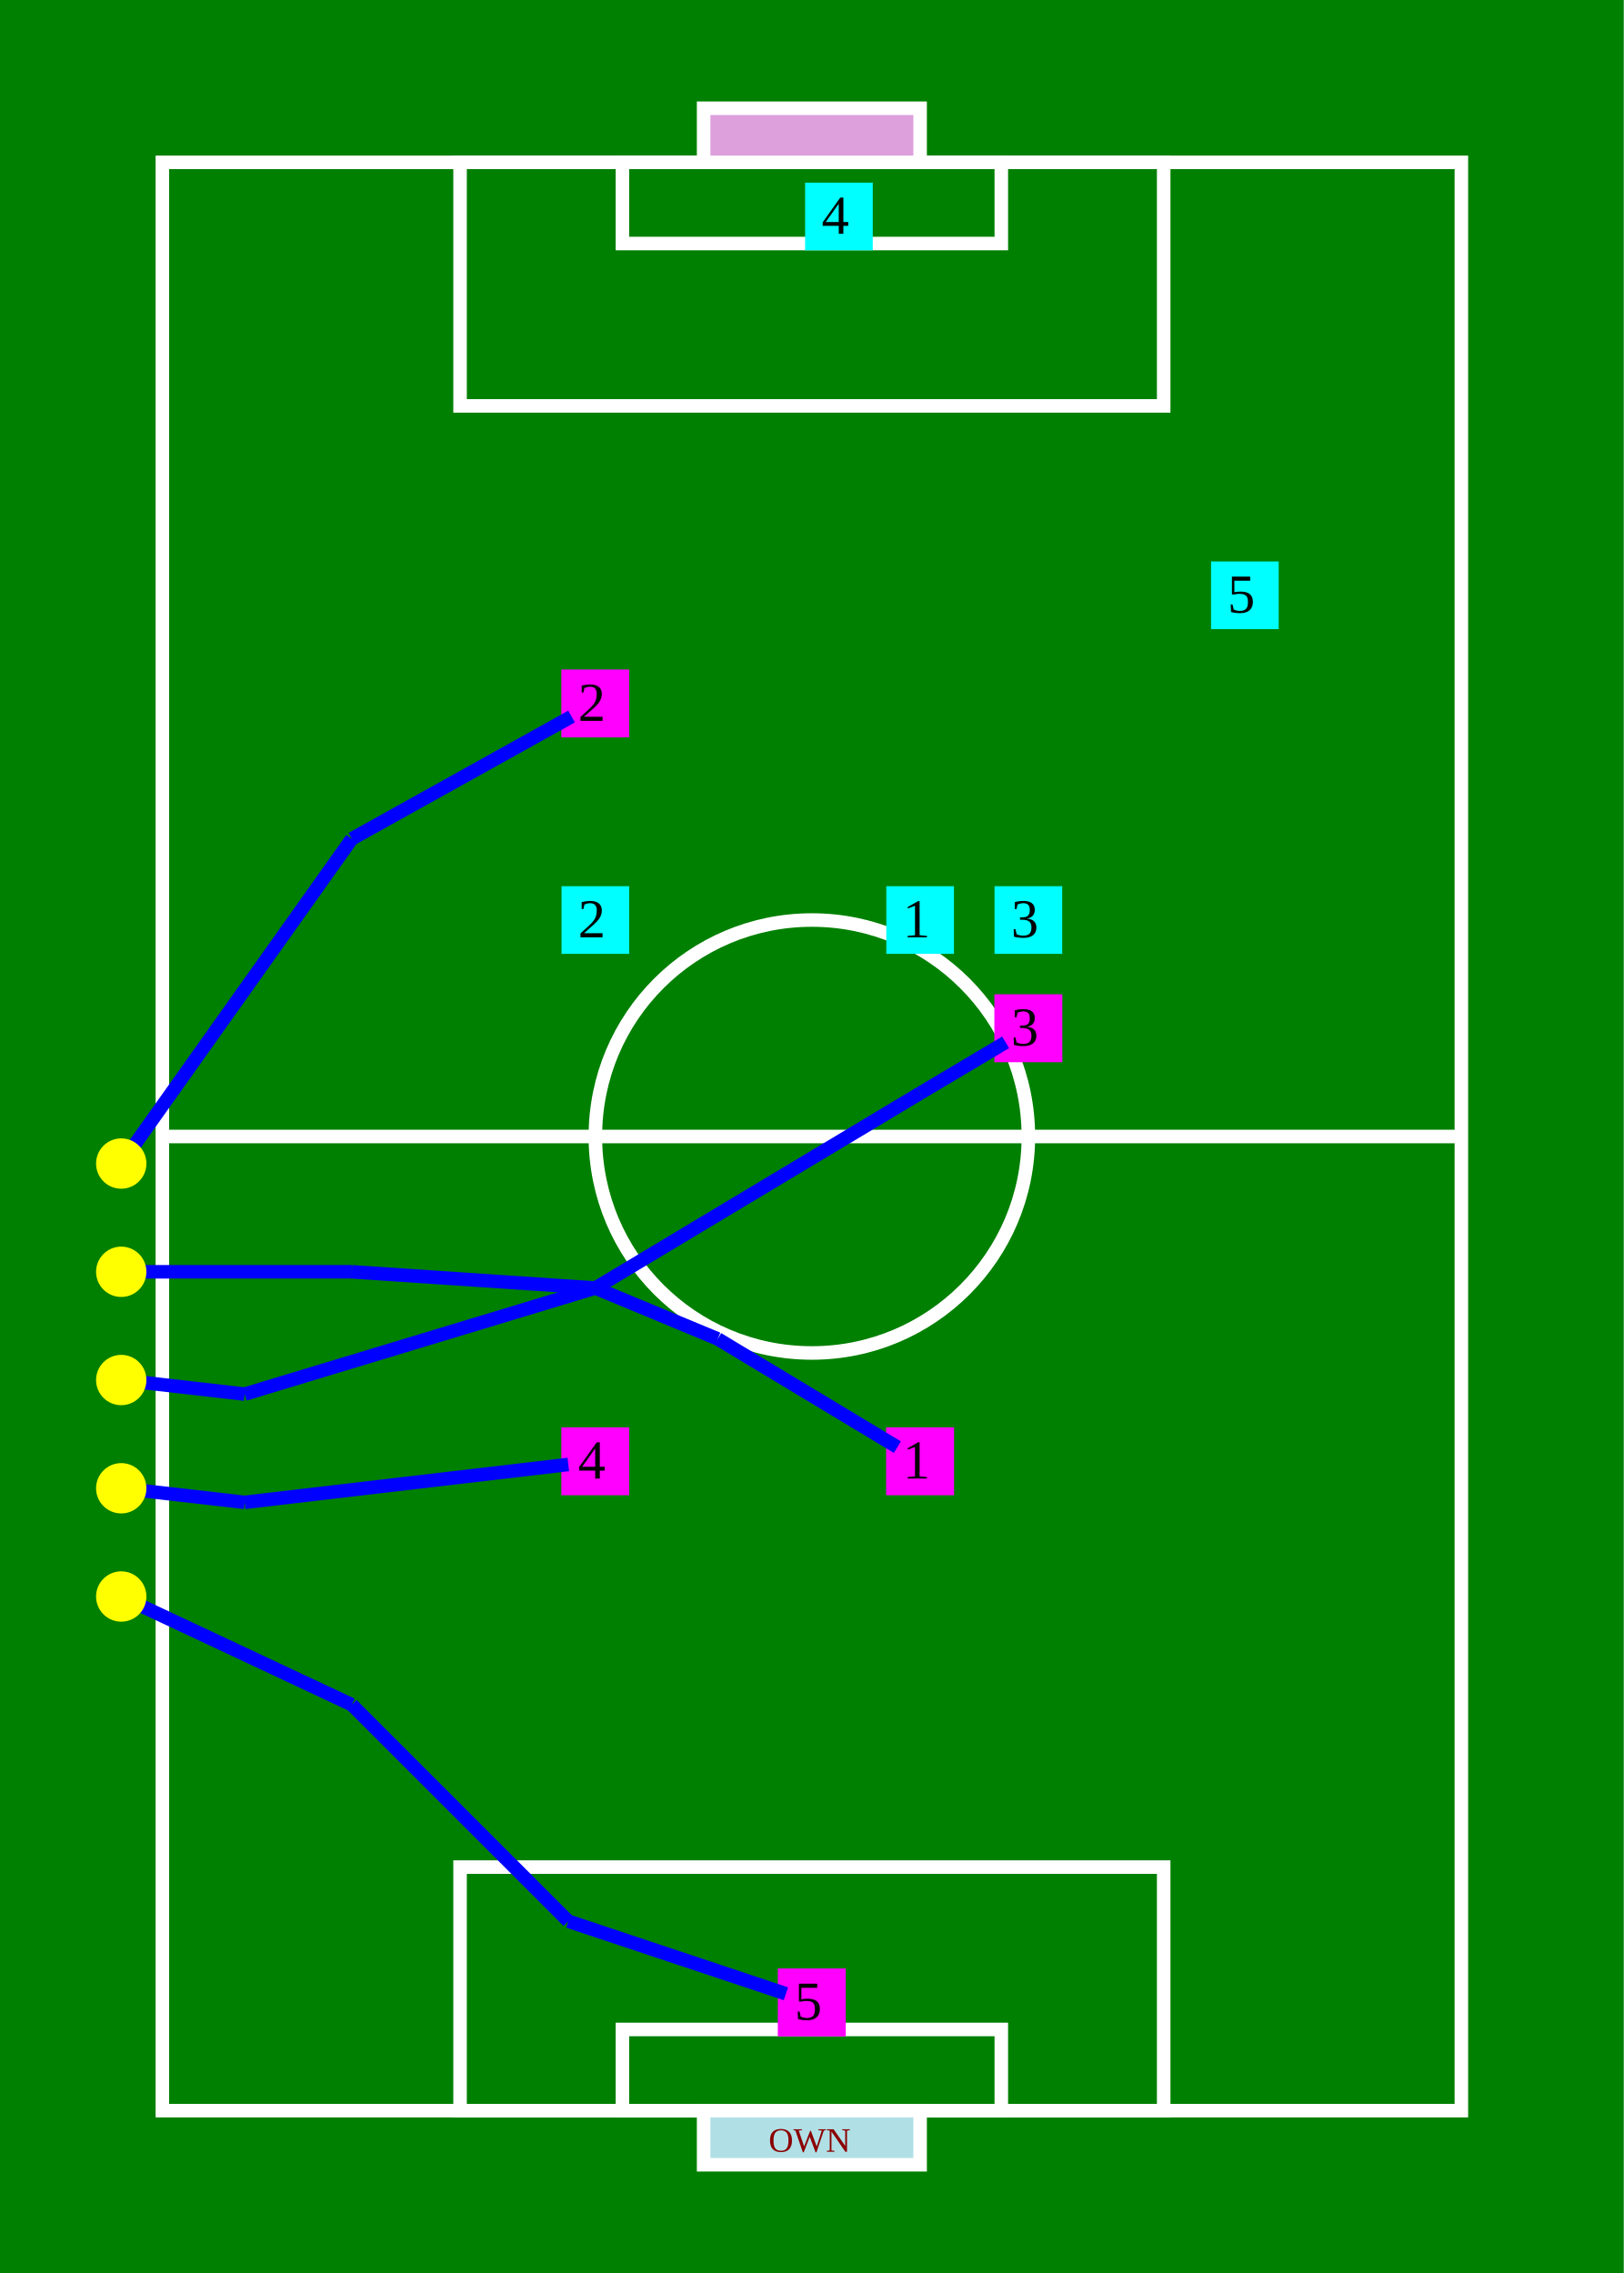
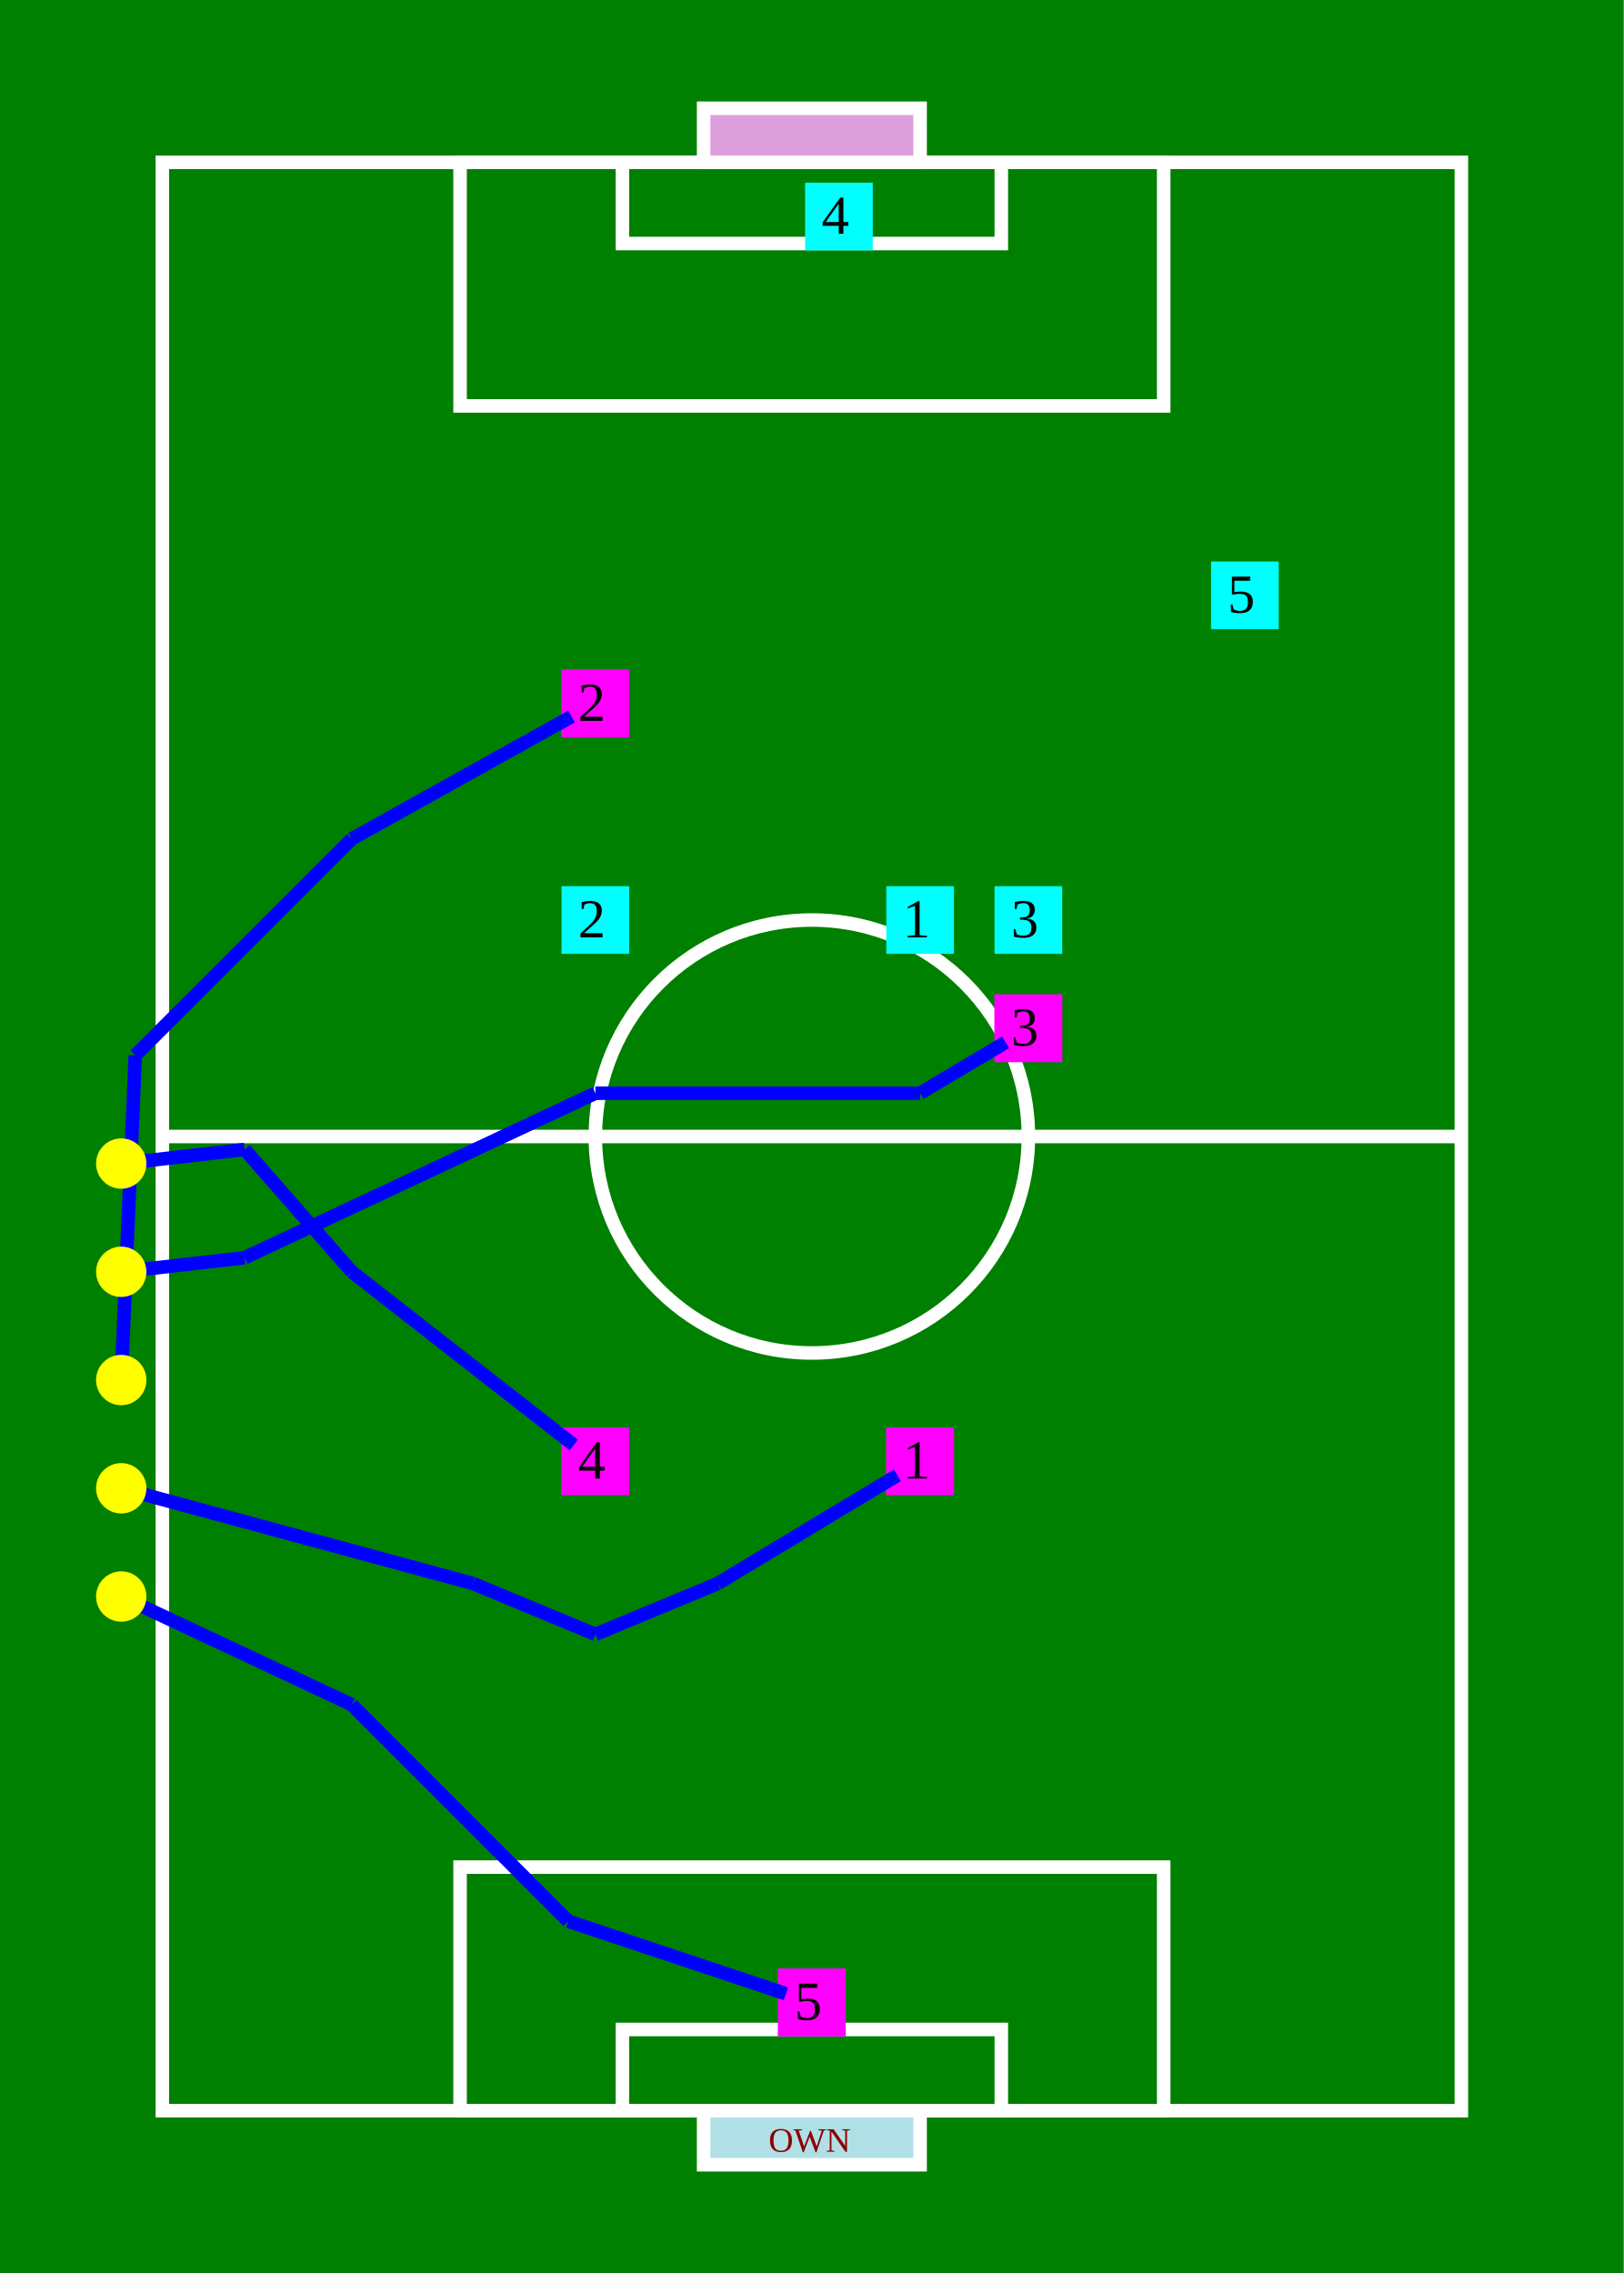
<svg xmlns="http://www.w3.org/2000/svg" width="15.00cm" height="21.00cm" version="1.1">
  <rect x="0cm" y="0cm" width="15.00cm" height="21.00cm" fill="green" stroke-width="0.02cm" />
  <rect x="1.50cm" y="1.50cm" width="12.00cm" height="18.00cm" fill="none" stroke="white" stroke-width="0.125cm" />
  <line x1="1.50cm" y1="10.50cm" x2="13.50cm" y2="10.50cm" stroke-width="0.125cm" stroke="white" />
  <circle cx="7.50cm" cy="10.50cm" r="2.00cm" fill="none" stroke="white" stroke-width="0.125cm" />
  <rect x="4.25cm" y="1.50cm" width="6.50cm" height="2.25cm" fill="green" stroke="white" stroke-width="0.125cm" />
  <rect x="4.25cm" y="17.25cm" width="6.50cm" height="2.25cm" fill="green" stroke="white" stroke-width="0.125cm" />
  <rect x="5.75cm" y="1.50cm" width="3.50cm" height="0.75cm" fill="green" stroke="white" stroke-width="0.125cm" />
  <rect x="5.75cm" y="18.75cm" width="3.50cm" height="0.75cm" fill="green" stroke="white" stroke-width="0.125cm" />
  <rect x="6.50cm" y="1.00cm" width="2.00cm" height="0.50cm" fill="plum" stroke="white" stroke-width="0.125cm" />
  <rect x="6.50cm" y="19.50cm" width="2.00cm" height="0.50cm" fill="powderblue" stroke="white" stroke-width="0.125cm" />
  <text x="7.10cm" y="19.88cm" fill="darkred">OWN</text>
  <rect x="8.25cm" y="8.25cm" width="0.50cm" height="0.50cm" fill="cyan" stroke="cyan" stroke-width="0.125cm" />
  <text x="8.34cm" y="8.66cm" font-size="large" font-weight-absolute="bold" fill="black">1</text>
  <rect x="5.25cm" y="8.25cm" width="0.50cm" height="0.50cm" fill="cyan" stroke="cyan" stroke-width="0.125cm" />
  <text x="5.34cm" y="8.66cm" font-size="large" font-weight-absolute="bold" fill="black">2</text>
  <rect x="9.25cm" y="8.25cm" width="0.50cm" height="0.50cm" fill="cyan" stroke="cyan" stroke-width="0.125cm" />
  <text x="9.34cm" y="8.66cm" font-size="large" font-weight-absolute="bold" fill="black">3</text>
  <rect x="7.50cm" y="1.75cm" width="0.50cm" height="0.50cm" fill="cyan" stroke="cyan" stroke-width="0.125cm" />
  <text x="7.59cm" y="2.16cm" font-size="large" font-weight-absolute="bold" fill="black">4</text>
  <rect x="11.25cm" y="5.25cm" width="0.50cm" height="0.50cm" fill="cyan" stroke="cyan" stroke-width="0.125cm" />
  <text x="11.34cm" y="5.66cm" font-size="large" font-weight-absolute="bold" fill="black">5</text>
  <rect x="8.25cm" y="13.25cm" width="0.50cm" height="0.50cm" fill="magenta" stroke="magenta" stroke-width="0.125cm" />
  <rect x="5.25cm" y="6.25cm" width="0.50cm" height="0.50cm" fill="magenta" stroke="magenta" stroke-width="0.125cm" />
  <rect x="9.25cm" y="9.25cm" width="0.50cm" height="0.50cm" fill="magenta" stroke="magenta" stroke-width="0.125cm" />
  <rect x="5.25cm" y="13.25cm" width="0.50cm" height="0.50cm" fill="magenta" stroke="magenta" stroke-width="0.125cm" />
  <rect x="7.25cm" y="18.25cm" width="0.50cm" height="0.50cm" fill="magenta" stroke="magenta" stroke-width="0.125cm" />
  <rect x="8.25cm" y="13.25cm" width="0.50cm" height="0.50cm" fill="magenta" stroke="magenta" stroke-width="0.125cm" />
-   <line x1="8.29cm" y1="13.37cm" x2="6.63cm" y2="12.37cm" stroke-width="0.125cm" stroke="blue" />
-   <line x1="6.63cm" y1="12.37cm" x2="5.50cm" y2="11.90cm" stroke-width="0.125cm" stroke="blue" />
-   <line x1="5.50cm" y1="11.90cm" x2="3.25cm" y2="11.75cm" stroke-width="0.125cm" stroke="blue" />
-   <line x1="3.25cm" y1="11.75cm" x2="1.12cm" y2="11.75cm" stroke-width="0.125cm" stroke="blue" />
-   <circle cx="1.12cm" cy="11.75cm" r="0.17cm" fill="yellow" stroke="yellow" stroke-width="0.125cm" />
+   <line x1="8.29cm" y1="13.63cm" x2="6.63cm" y2="14.63cm" stroke-width="0.125cm" stroke="blue" />
+   <line x1="6.63cm" y1="14.63cm" x2="5.50cm" y2="15.10cm" stroke-width="0.125cm" stroke="blue" />
+   <line x1="5.50cm" y1="15.10cm" x2="4.37cm" y2="14.63cm" stroke-width="0.125cm" stroke="blue" />
+   <line x1="4.37cm" y1="14.63cm" x2="1.12cm" y2="13.75cm" stroke-width="0.125cm" stroke="blue" />
+   <circle cx="1.12cm" cy="13.75cm" r="0.17cm" fill="yellow" stroke="yellow" stroke-width="0.125cm" />
  <rect x="5.25cm" y="6.25cm" width="0.50cm" height="0.50cm" fill="magenta" stroke="magenta" stroke-width="0.125cm" />
  <line x1="5.28cm" y1="6.62cm" x2="3.25cm" y2="7.75cm" stroke-width="0.125cm" stroke="blue" />
-   <line x1="3.25cm" y1="7.75cm" x2="1.12cm" y2="10.75cm" stroke-width="0.125cm" stroke="blue" />
-   <circle cx="1.12cm" cy="10.75cm" r="0.17cm" fill="yellow" stroke="yellow" stroke-width="0.125cm" />
+   <line x1="3.25cm" y1="7.75cm" x2="1.25cm" y2="9.75cm" stroke-width="0.125cm" stroke="blue" />
+   <line x1="1.25cm" y1="9.75cm" x2="1.12cm" y2="12.75cm" stroke-width="0.125cm" stroke="blue" />
+   <circle cx="1.12cm" cy="12.75cm" r="0.17cm" fill="yellow" stroke="yellow" stroke-width="0.125cm" />
  <rect x="9.25cm" y="9.25cm" width="0.50cm" height="0.50cm" fill="magenta" stroke="magenta" stroke-width="0.125cm" />
  <line x1="9.29cm" y1="9.63cm" x2="8.50cm" y2="10.10cm" stroke-width="0.125cm" stroke="blue" />
-   <line x1="8.50cm" y1="10.10cm" x2="5.50cm" y2="11.90cm" stroke-width="0.125cm" stroke="blue" />
-   <line x1="5.50cm" y1="11.90cm" x2="2.26cm" y2="12.88cm" stroke-width="0.125cm" stroke="blue" />
-   <line x1="2.26cm" y1="12.88cm" x2="1.12cm" y2="12.75cm" stroke-width="0.125cm" stroke="blue" />
-   <circle cx="1.12cm" cy="12.75cm" r="0.17cm" fill="yellow" stroke="yellow" stroke-width="0.125cm" />
+   <line x1="8.50cm" y1="10.10cm" x2="5.50cm" y2="10.10cm" stroke-width="0.125cm" stroke="blue" />
+   <line x1="5.50cm" y1="10.10cm" x2="2.26cm" y2="11.62cm" stroke-width="0.125cm" stroke="blue" />
+   <line x1="2.26cm" y1="11.62cm" x2="1.12cm" y2="11.75cm" stroke-width="0.125cm" stroke="blue" />
+   <circle cx="1.12cm" cy="11.75cm" r="0.17cm" fill="yellow" stroke="yellow" stroke-width="0.125cm" />
  <rect x="5.25cm" y="13.25cm" width="0.50cm" height="0.50cm" fill="magenta" stroke="magenta" stroke-width="0.125cm" />
-   <line x1="5.25cm" y1="13.53cm" x2="2.26cm" y2="13.88cm" stroke-width="0.125cm" stroke="blue" />
-   <line x1="2.26cm" y1="13.88cm" x2="1.12cm" y2="13.75cm" stroke-width="0.125cm" stroke="blue" />
-   <circle cx="1.12cm" cy="13.75cm" r="0.17cm" fill="yellow" stroke="yellow" stroke-width="0.125cm" />
+   <line x1="5.30cm" y1="13.35cm" x2="3.25cm" y2="11.75cm" stroke-width="0.125cm" stroke="blue" />
+   <line x1="3.25cm" y1="11.75cm" x2="2.26cm" y2="10.62cm" stroke-width="0.125cm" stroke="blue" />
+   <line x1="2.26cm" y1="10.62cm" x2="1.12cm" y2="10.75cm" stroke-width="0.125cm" stroke="blue" />
+   <circle cx="1.12cm" cy="10.75cm" r="0.17cm" fill="yellow" stroke="yellow" stroke-width="0.125cm" />
  <rect x="7.25cm" y="18.25cm" width="0.50cm" height="0.50cm" fill="magenta" stroke="magenta" stroke-width="0.125cm" />
  <line x1="7.26cm" y1="18.42cm" x2="5.25cm" y2="17.75cm" stroke-width="0.125cm" stroke="blue" />
  <line x1="5.25cm" y1="17.75cm" x2="3.25cm" y2="15.75cm" stroke-width="0.125cm" stroke="blue" />
  <line x1="3.25cm" y1="15.75cm" x2="1.12cm" y2="14.75cm" stroke-width="0.125cm" stroke="blue" />
  <circle cx="1.12cm" cy="14.75cm" r="0.17cm" fill="yellow" stroke="yellow" stroke-width="0.125cm" />
  <text x="8.34cm" y="13.66cm" font-size="large" font-weight-absolute="bold" fill="black">1</text>
  <text x="5.34cm" y="6.66cm" font-size="large" font-weight-absolute="bold" fill="black">2</text>
  <text x="9.34cm" y="9.66cm" font-size="large" font-weight-absolute="bold" fill="black">3</text>
  <text x="5.34cm" y="13.66cm" font-size="large" font-weight-absolute="bold" fill="black">4</text>
  <text x="7.34cm" y="18.66cm" font-size="large" font-weight-absolute="bold" fill="black">5</text>
</svg>
